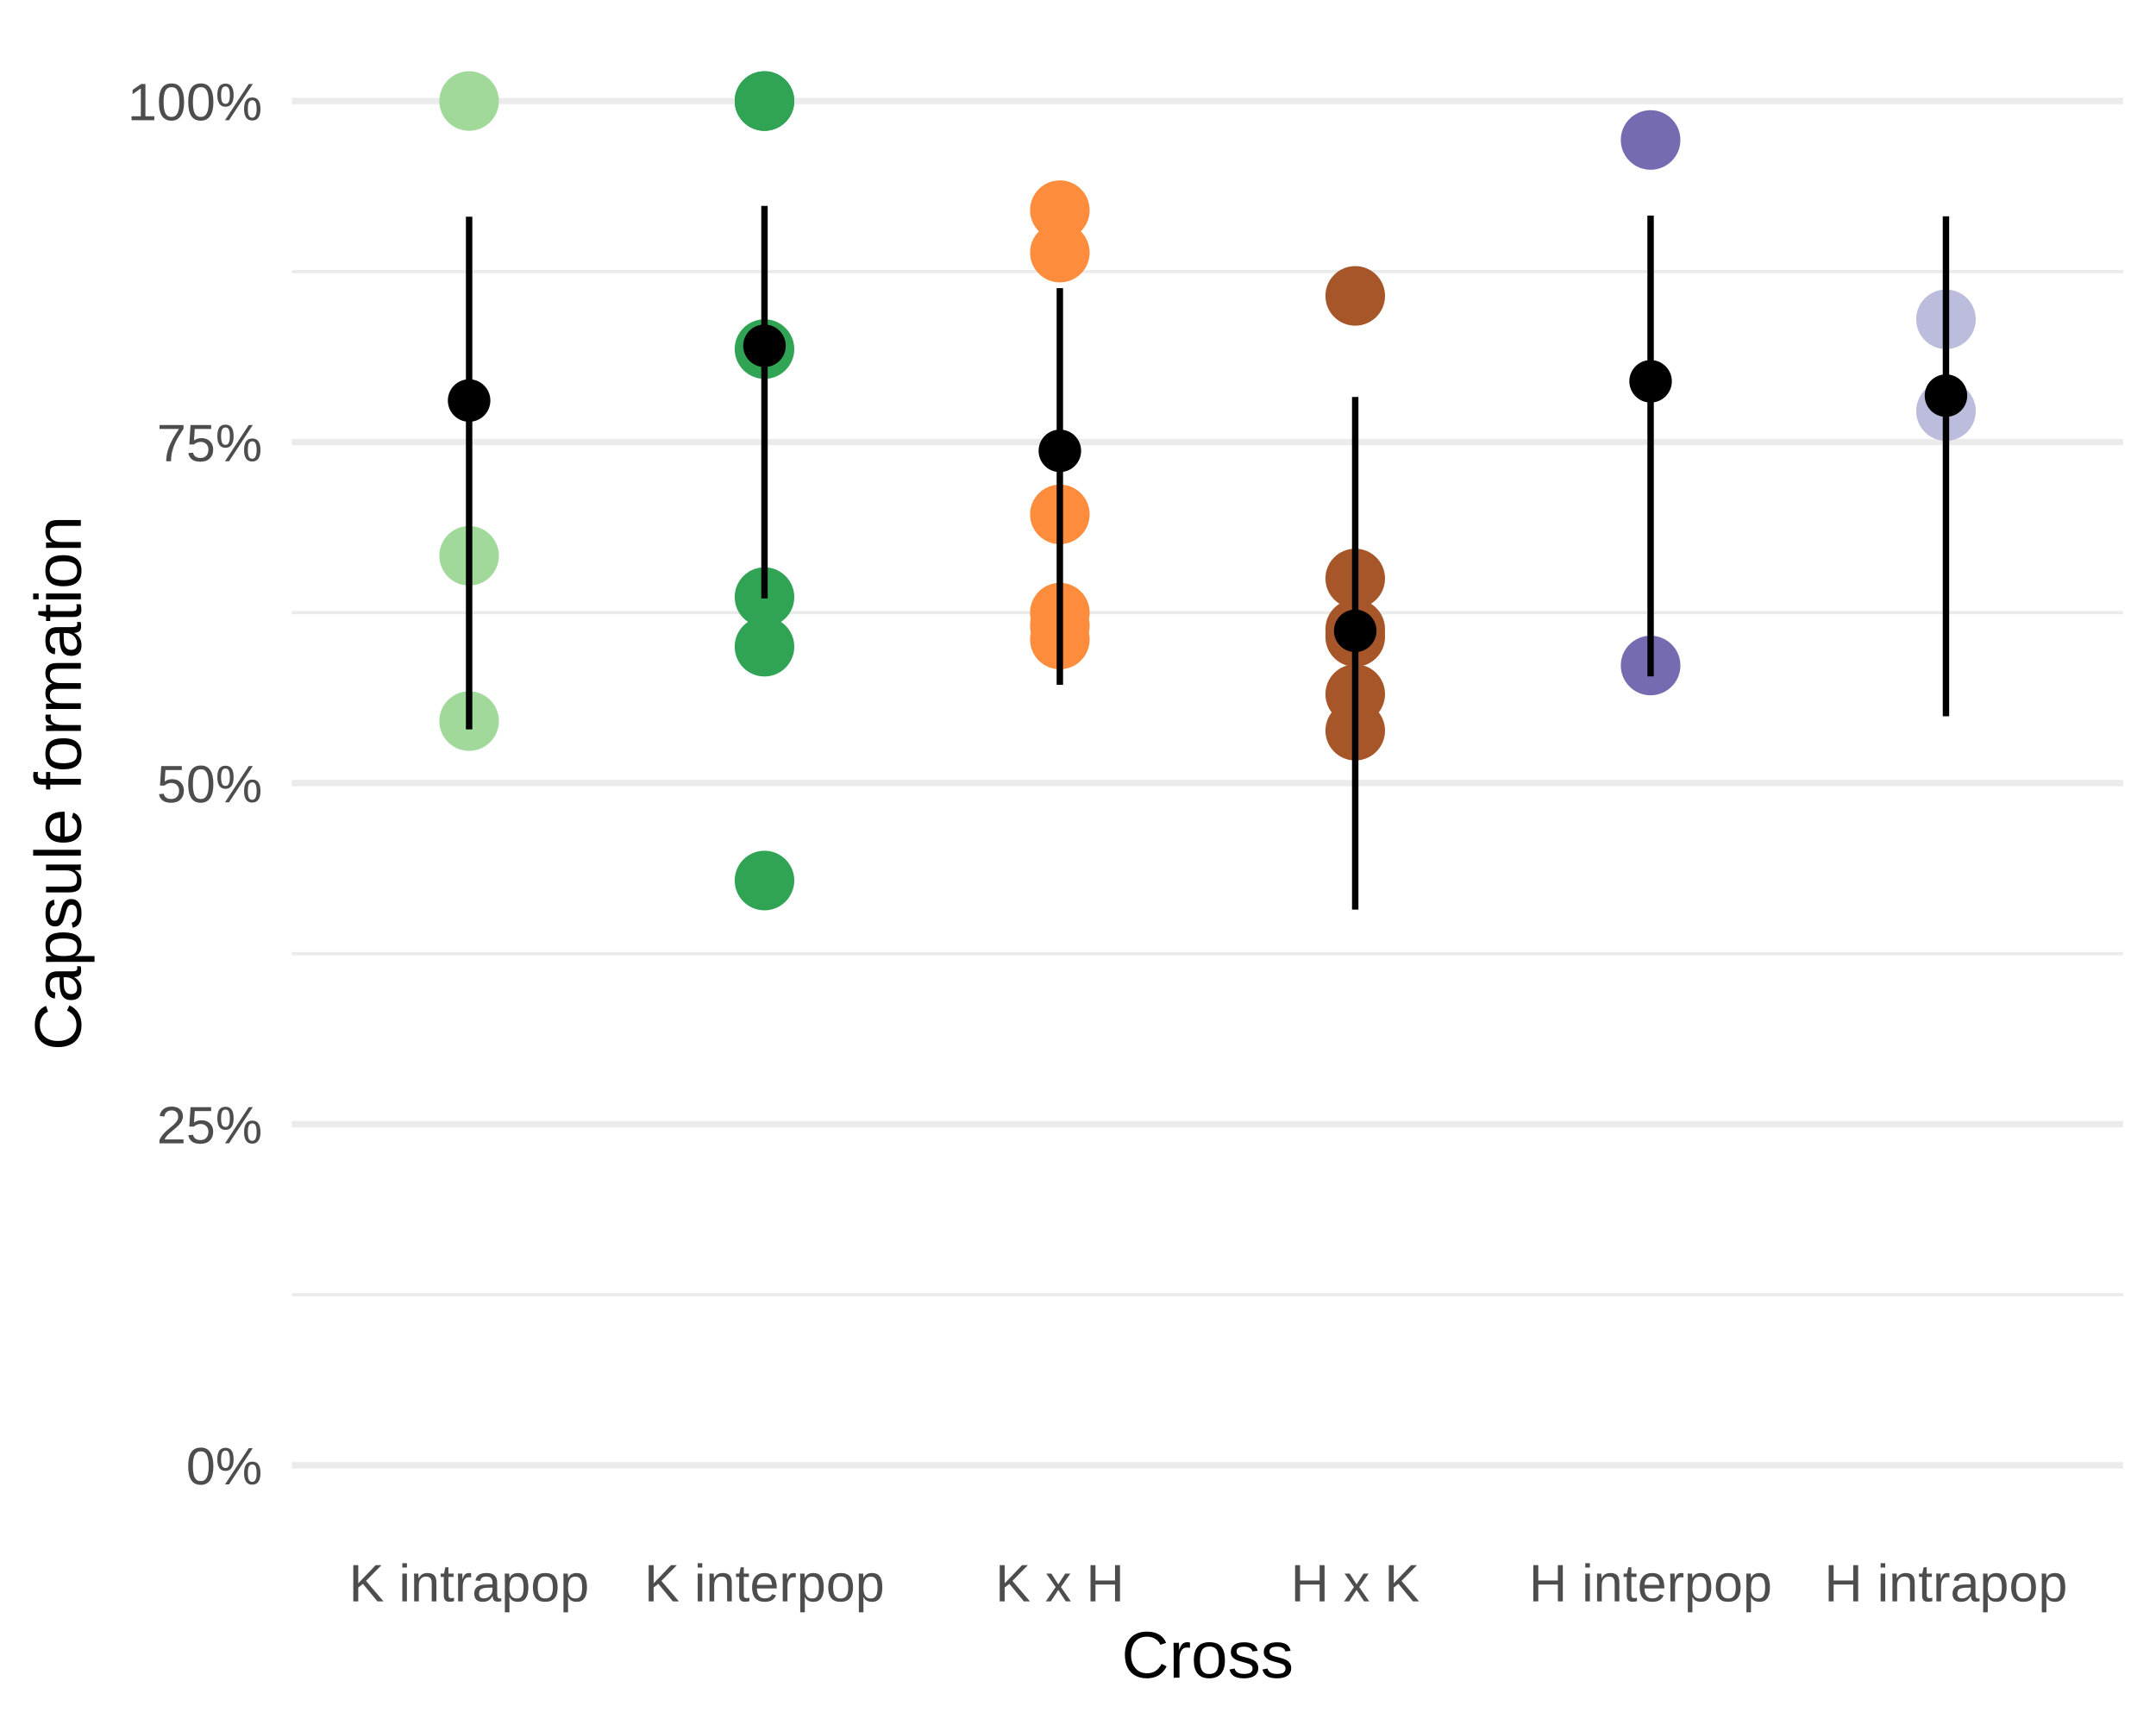
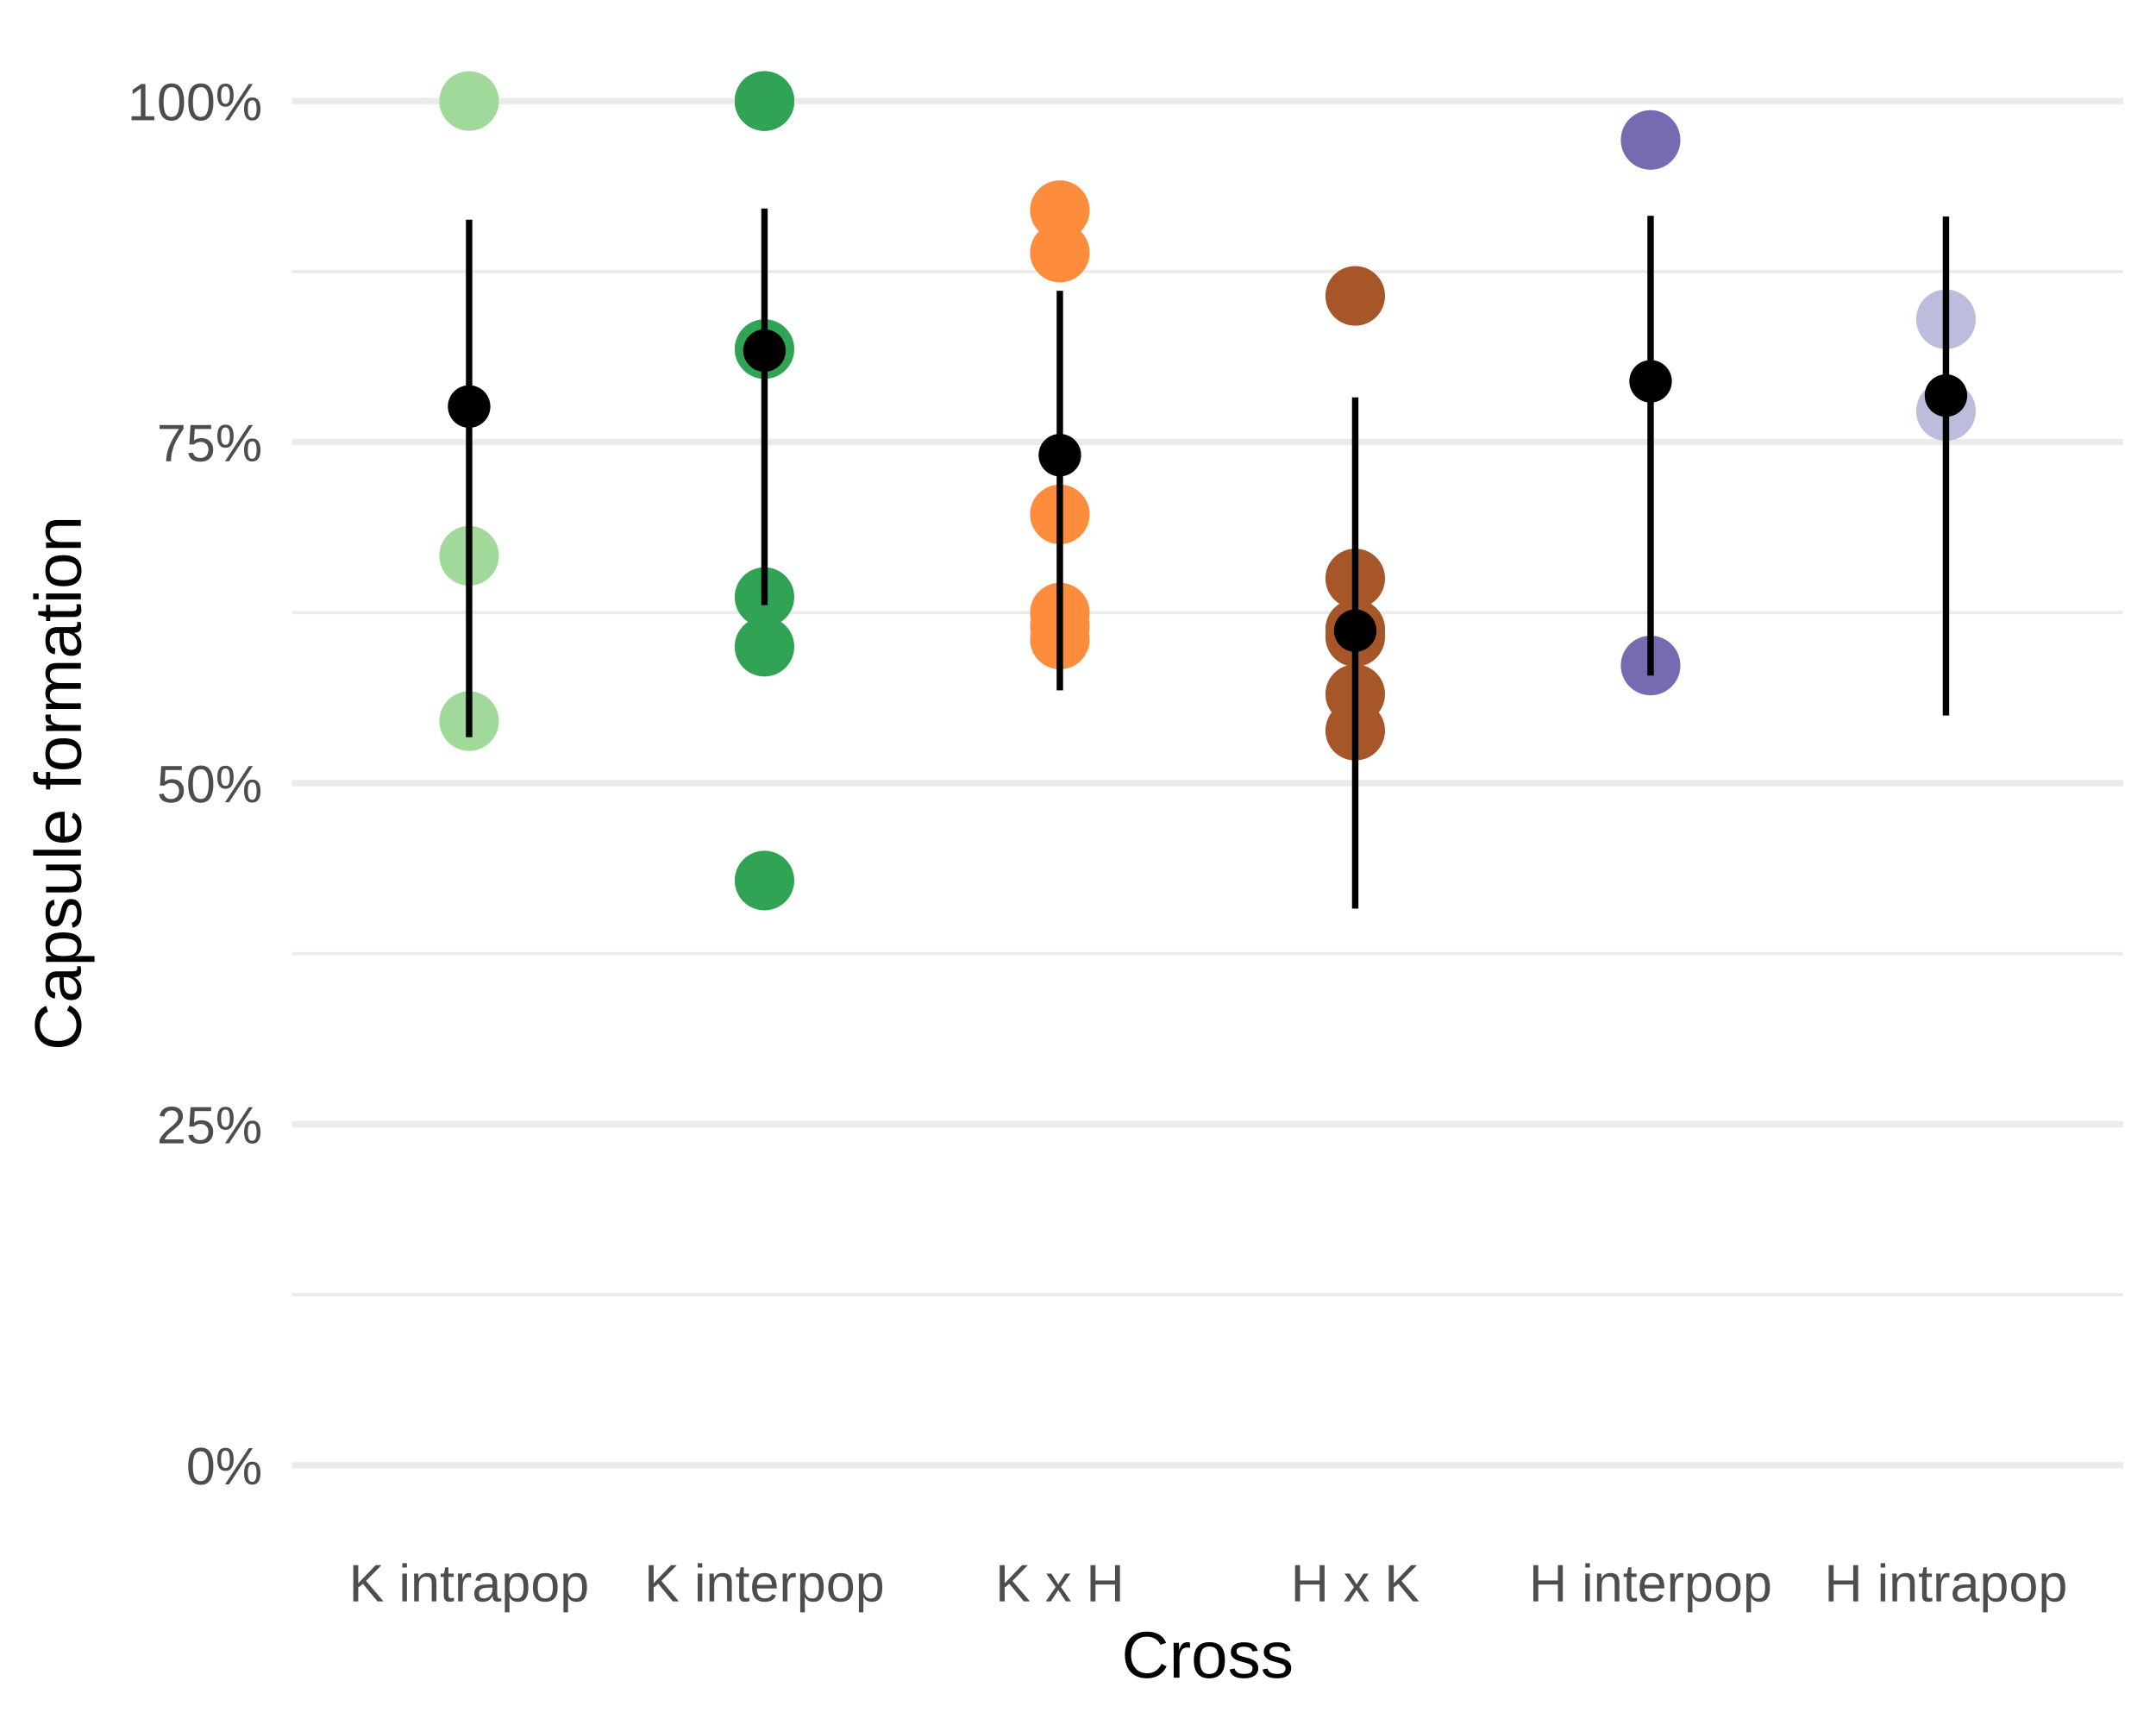
<svg xmlns="http://www.w3.org/2000/svg" class="svglite" width="360.00pt" height="288.00pt" viewBox="0 0 360.00 288.00">
  <defs>
    <style type="text/css">
    .svglite line, .svglite polyline, .svglite polygon, .svglite path, .svglite rect, .svglite circle {
      fill: none;
      stroke: #000000;
      stroke-linecap: round;
      stroke-linejoin: round;
      stroke-miterlimit: 10.00;
    }
  </style>
  </defs>
  <rect width="100%" height="100%" style="stroke: none; fill: #FFFFFF;" />
  <defs>
    <clipPath id="cpMC4wMHwzNjAuMDB8MC4wMHwyODguMDA=">
      <rect x="0.00" y="0.00" width="360.00" height="288.00" />
    </clipPath>
  </defs>
  <g clip-path="url(#cpMC4wMHwzNjAuMDB8MC4wMHwyODguMDA=)">
</g>
  <defs>
    <clipPath id="cpNDguNzN8MzU0LjUyfDUuNDh8MjU2LjAx">
      <rect x="48.73" y="5.48" width="305.79" height="250.53" />
    </clipPath>
  </defs>
  <g clip-path="url(#cpNDguNzN8MzU0LjUyfDUuNDh8MjU2LjAx)">
    <polyline points="48.73,216.16 354.52,216.16 " style="stroke-width: 0.53; stroke: #EBEBEB; stroke-linecap: butt;" />
    <polyline points="48.73,159.22 354.52,159.22 " style="stroke-width: 0.53; stroke: #EBEBEB; stroke-linecap: butt;" />
    <polyline points="48.73,102.28 354.52,102.28 " style="stroke-width: 0.53; stroke: #EBEBEB; stroke-linecap: butt;" />
    <polyline points="48.73,45.34 354.52,45.34 " style="stroke-width: 0.53; stroke: #EBEBEB; stroke-linecap: butt;" />
    <polyline points="48.73,244.63 354.52,244.63 " style="stroke-width: 1.07; stroke: #EBEBEB; stroke-linecap: butt;" />
    <polyline points="48.73,187.69 354.52,187.69 " style="stroke-width: 1.07; stroke: #EBEBEB; stroke-linecap: butt;" />
    <polyline points="48.73,130.75 354.52,130.75 " style="stroke-width: 1.07; stroke: #EBEBEB; stroke-linecap: butt;" />
    <polyline points="48.73,73.81 354.52,73.81 " style="stroke-width: 1.07; stroke: #EBEBEB; stroke-linecap: butt;" />
    <polyline points="48.73,16.87 354.52,16.87 " style="stroke-width: 1.07; stroke: #EBEBEB; stroke-linecap: butt;" />
    <circle cx="78.33" cy="92.79" r="4.62" style="stroke-width: 0.71; stroke: #A1D99B; fill: #A1D99B;" />
    <circle cx="78.33" cy="16.87" r="4.62" style="stroke-width: 0.71; stroke: #A1D99B; fill: #A1D99B;" />
    <circle cx="78.33" cy="120.39" r="4.62" style="stroke-width: 0.71; stroke: #A1D99B; fill: #A1D99B;" />
    <circle cx="127.65" cy="16.87" r="4.62" style="stroke-width: 0.71; stroke: #31A354; fill: #31A354;" />
    <circle cx="127.65" cy="107.97" r="4.62" style="stroke-width: 0.71; stroke: #31A354; fill: #31A354;" />
    <circle cx="127.65" cy="16.87" r="4.62" style="stroke-width: 0.71; stroke: #31A354; fill: #31A354;" />
    <circle cx="127.65" cy="147.01" r="4.62" style="stroke-width: 0.71; stroke: #31A354; fill: #31A354;" />
    <circle cx="127.65" cy="58.28" r="4.62" style="stroke-width: 0.71; stroke: #31A354; fill: #31A354;" />
    <circle cx="127.65" cy="99.69" r="4.62" style="stroke-width: 0.71; stroke: #31A354; fill: #31A354;" />
    <circle cx="176.97" cy="104.47" r="4.62" style="stroke-width: 0.71; stroke: #FD8D3C; fill: #FD8D3C;" />
    <circle cx="176.97" cy="85.88" r="4.62" style="stroke-width: 0.71; stroke: #FD8D3C; fill: #FD8D3C;" />
    <circle cx="176.97" cy="35.09" r="4.62" style="stroke-width: 0.71; stroke: #FD8D3C; fill: #FD8D3C;" />
    <circle cx="176.97" cy="42.17" r="4.62" style="stroke-width: 0.71; stroke: #FD8D3C; fill: #FD8D3C;" />
    <circle cx="176.97" cy="102.28" r="4.62" style="stroke-width: 0.71; stroke: #FD8D3C; fill: #FD8D3C;" />
    <circle cx="176.97" cy="106.77" r="4.62" style="stroke-width: 0.71; stroke: #FD8D3C; fill: #FD8D3C;" />
    <circle cx="226.29" cy="49.40" r="4.62" style="stroke-width: 0.71; stroke: #A65628; fill: #A65628;" />
    <circle cx="226.29" cy="96.58" r="4.62" style="stroke-width: 0.71; stroke: #A65628; fill: #A65628;" />
    <circle cx="226.29" cy="121.99" r="4.62" style="stroke-width: 0.71; stroke: #A65628; fill: #A65628;" />
    <circle cx="226.29" cy="105.03" r="4.62" style="stroke-width: 0.71; stroke: #A65628; fill: #A65628;" />
    <circle cx="226.29" cy="115.89" r="4.62" style="stroke-width: 0.71; stroke: #A65628; fill: #A65628;" />
    <circle cx="226.29" cy="106.34" r="4.62" style="stroke-width: 0.71; stroke: #A65628; fill: #A65628;" />
    <circle cx="275.61" cy="23.37" r="4.62" style="stroke-width: 0.71; stroke: #756BB1; fill: #756BB1;" />
    <circle cx="275.61" cy="111.11" r="4.62" style="stroke-width: 0.71; stroke: #756BB1; fill: #756BB1;" />
    <circle cx="324.93" cy="53.31" r="4.62" style="stroke-width: 0.71; stroke: #BCBDDC; fill: #BCBDDC;" />
    <circle cx="324.93" cy="68.63" r="4.62" style="stroke-width: 0.71; stroke: #BCBDDC; fill: #BCBDDC;" />
-     <line x1="78.33" y1="121.78" x2="78.33" y2="36.18" style="stroke-width: 1.07; stroke-linecap: butt;" />
-     <line x1="127.65" y1="99.91" x2="127.65" y2="34.38" style="stroke-width: 1.07; stroke-linecap: butt;" />
-     <line x1="176.97" y1="114.34" x2="176.97" y2="48.11" style="stroke-width: 1.07; stroke-linecap: butt;" />
-     <line x1="226.29" y1="151.86" x2="226.29" y2="66.28" style="stroke-width: 1.07; stroke-linecap: butt;" />
-     <line x1="275.61" y1="112.92" x2="275.61" y2="35.99" style="stroke-width: 1.07; stroke-linecap: butt;" />
-     <line x1="324.93" y1="119.59" x2="324.93" y2="36.12" style="stroke-width: 1.07; stroke-linecap: butt;" />
-     <circle cx="78.33" cy="66.87" r="2.84" style="stroke-width: 1.42; fill: #000000;" />
-     <circle cx="127.65" cy="57.73" r="2.84" style="stroke-width: 1.42; fill: #000000;" />
-     <circle cx="176.97" cy="75.27" r="2.84" style="stroke-width: 1.42; fill: #000000;" />
-     <circle cx="226.29" cy="105.32" r="2.84" style="stroke-width: 1.42; fill: #000000;" />
+     <line x1="78.33" y1="123.08" x2="78.33" y2="36.68" style="stroke-width: 1.07; stroke-linecap: butt;" />
+     <line x1="127.65" y1="101.03" x2="127.65" y2="34.81" style="stroke-width: 1.07; stroke-linecap: butt;" />
+     <line x1="176.97" y1="115.26" x2="176.97" y2="48.55" style="stroke-width: 1.07; stroke-linecap: butt;" />
+     <line x1="226.29" y1="151.70" x2="226.29" y2="66.35" style="stroke-width: 1.07; stroke-linecap: butt;" />
+     <line x1="275.61" y1="112.79" x2="275.61" y2="36.03" style="stroke-width: 1.07; stroke-linecap: butt;" />
+     <line x1="324.93" y1="119.46" x2="324.93" y2="36.15" style="stroke-width: 1.07; stroke-linecap: butt;" />
+     <circle cx="78.33" cy="67.87" r="2.84" style="stroke-width: 1.42; fill: #000000;" />
+     <circle cx="127.65" cy="58.53" r="2.84" style="stroke-width: 1.42; fill: #000000;" />
+     <circle cx="176.97" cy="75.99" r="2.84" style="stroke-width: 1.42; fill: #000000;" />
+     <circle cx="226.29" cy="105.29" r="2.84" style="stroke-width: 1.42; fill: #000000;" />
    <circle cx="275.61" cy="63.66" r="2.84" style="stroke-width: 1.42; fill: #000000;" />
-     <circle cx="324.93" cy="66.05" r="2.84" style="stroke-width: 1.42; fill: #000000;" />
+     <circle cx="324.93" cy="66.04" r="2.84" style="stroke-width: 1.42; fill: #000000;" />
  </g>
  <g clip-path="url(#cpMC4wMHwzNjAuMDB8MC4wMHwyODguMDA=)">
    <text x="43.80" y="247.83" text-anchor="end" style="font-size: 8.80px; fill: #4D4D4D; font-family: Arial;" textLength="13.95px" lengthAdjust="spacingAndGlyphs">0%</text>
    <text x="43.80" y="190.89" text-anchor="end" style="font-size: 8.80px; fill: #4D4D4D; font-family: Arial;" textLength="19.55px" lengthAdjust="spacingAndGlyphs">25%</text>
    <text x="43.80" y="133.95" text-anchor="end" style="font-size: 8.80px; fill: #4D4D4D; font-family: Arial;" textLength="19.55px" lengthAdjust="spacingAndGlyphs">50%</text>
    <text x="43.80" y="77.01" text-anchor="end" style="font-size: 8.80px; fill: #4D4D4D; font-family: Arial;" textLength="19.55px" lengthAdjust="spacingAndGlyphs">75%</text>
    <text x="43.80" y="20.07" text-anchor="end" style="font-size: 8.80px; fill: #4D4D4D; font-family: Arial;" textLength="25.14px" lengthAdjust="spacingAndGlyphs">100%</text>
    <text x="78.33" y="267.36" text-anchor="middle" style="font-size: 8.80px; fill: #4D4D4D; font-family: Arial;" textLength="45.60px" lengthAdjust="spacingAndGlyphs">K intrapop</text>
    <text x="127.65" y="267.36" text-anchor="middle" style="font-size: 8.80px; fill: #4D4D4D; font-family: Arial;" textLength="45.62px" lengthAdjust="spacingAndGlyphs">K interpop</text>
    <text x="176.97" y="267.36" text-anchor="middle" style="font-size: 8.80px; fill: #4D4D4D; font-family: Arial;" textLength="23.18px" lengthAdjust="spacingAndGlyphs">K x H</text>
    <text x="226.29" y="267.36" text-anchor="middle" style="font-size: 8.80px; fill: #4D4D4D; font-family: Arial;" textLength="23.18px" lengthAdjust="spacingAndGlyphs">H x K</text>
    <text x="275.61" y="267.36" text-anchor="middle" style="font-size: 8.80px; fill: #4D4D4D; font-family: Arial;" textLength="46.47px" lengthAdjust="spacingAndGlyphs">H interpop</text>
    <text x="324.93" y="267.36" text-anchor="middle" style="font-size: 8.80px; fill: #4D4D4D; font-family: Arial;" textLength="46.45px" lengthAdjust="spacingAndGlyphs">H intrapop</text>
    <text x="201.63" y="280.10" text-anchor="middle" style="font-size: 11.00px; font-family: Arial;" textLength="30.15px" lengthAdjust="spacingAndGlyphs">Cross</text>
    <text transform="translate(13.50,130.75) rotate(-90)" text-anchor="middle" style="font-size: 11.00px; font-family: Arial;" textLength="100.89px" lengthAdjust="spacingAndGlyphs">Capsule formation</text>
  </g>
</svg>
